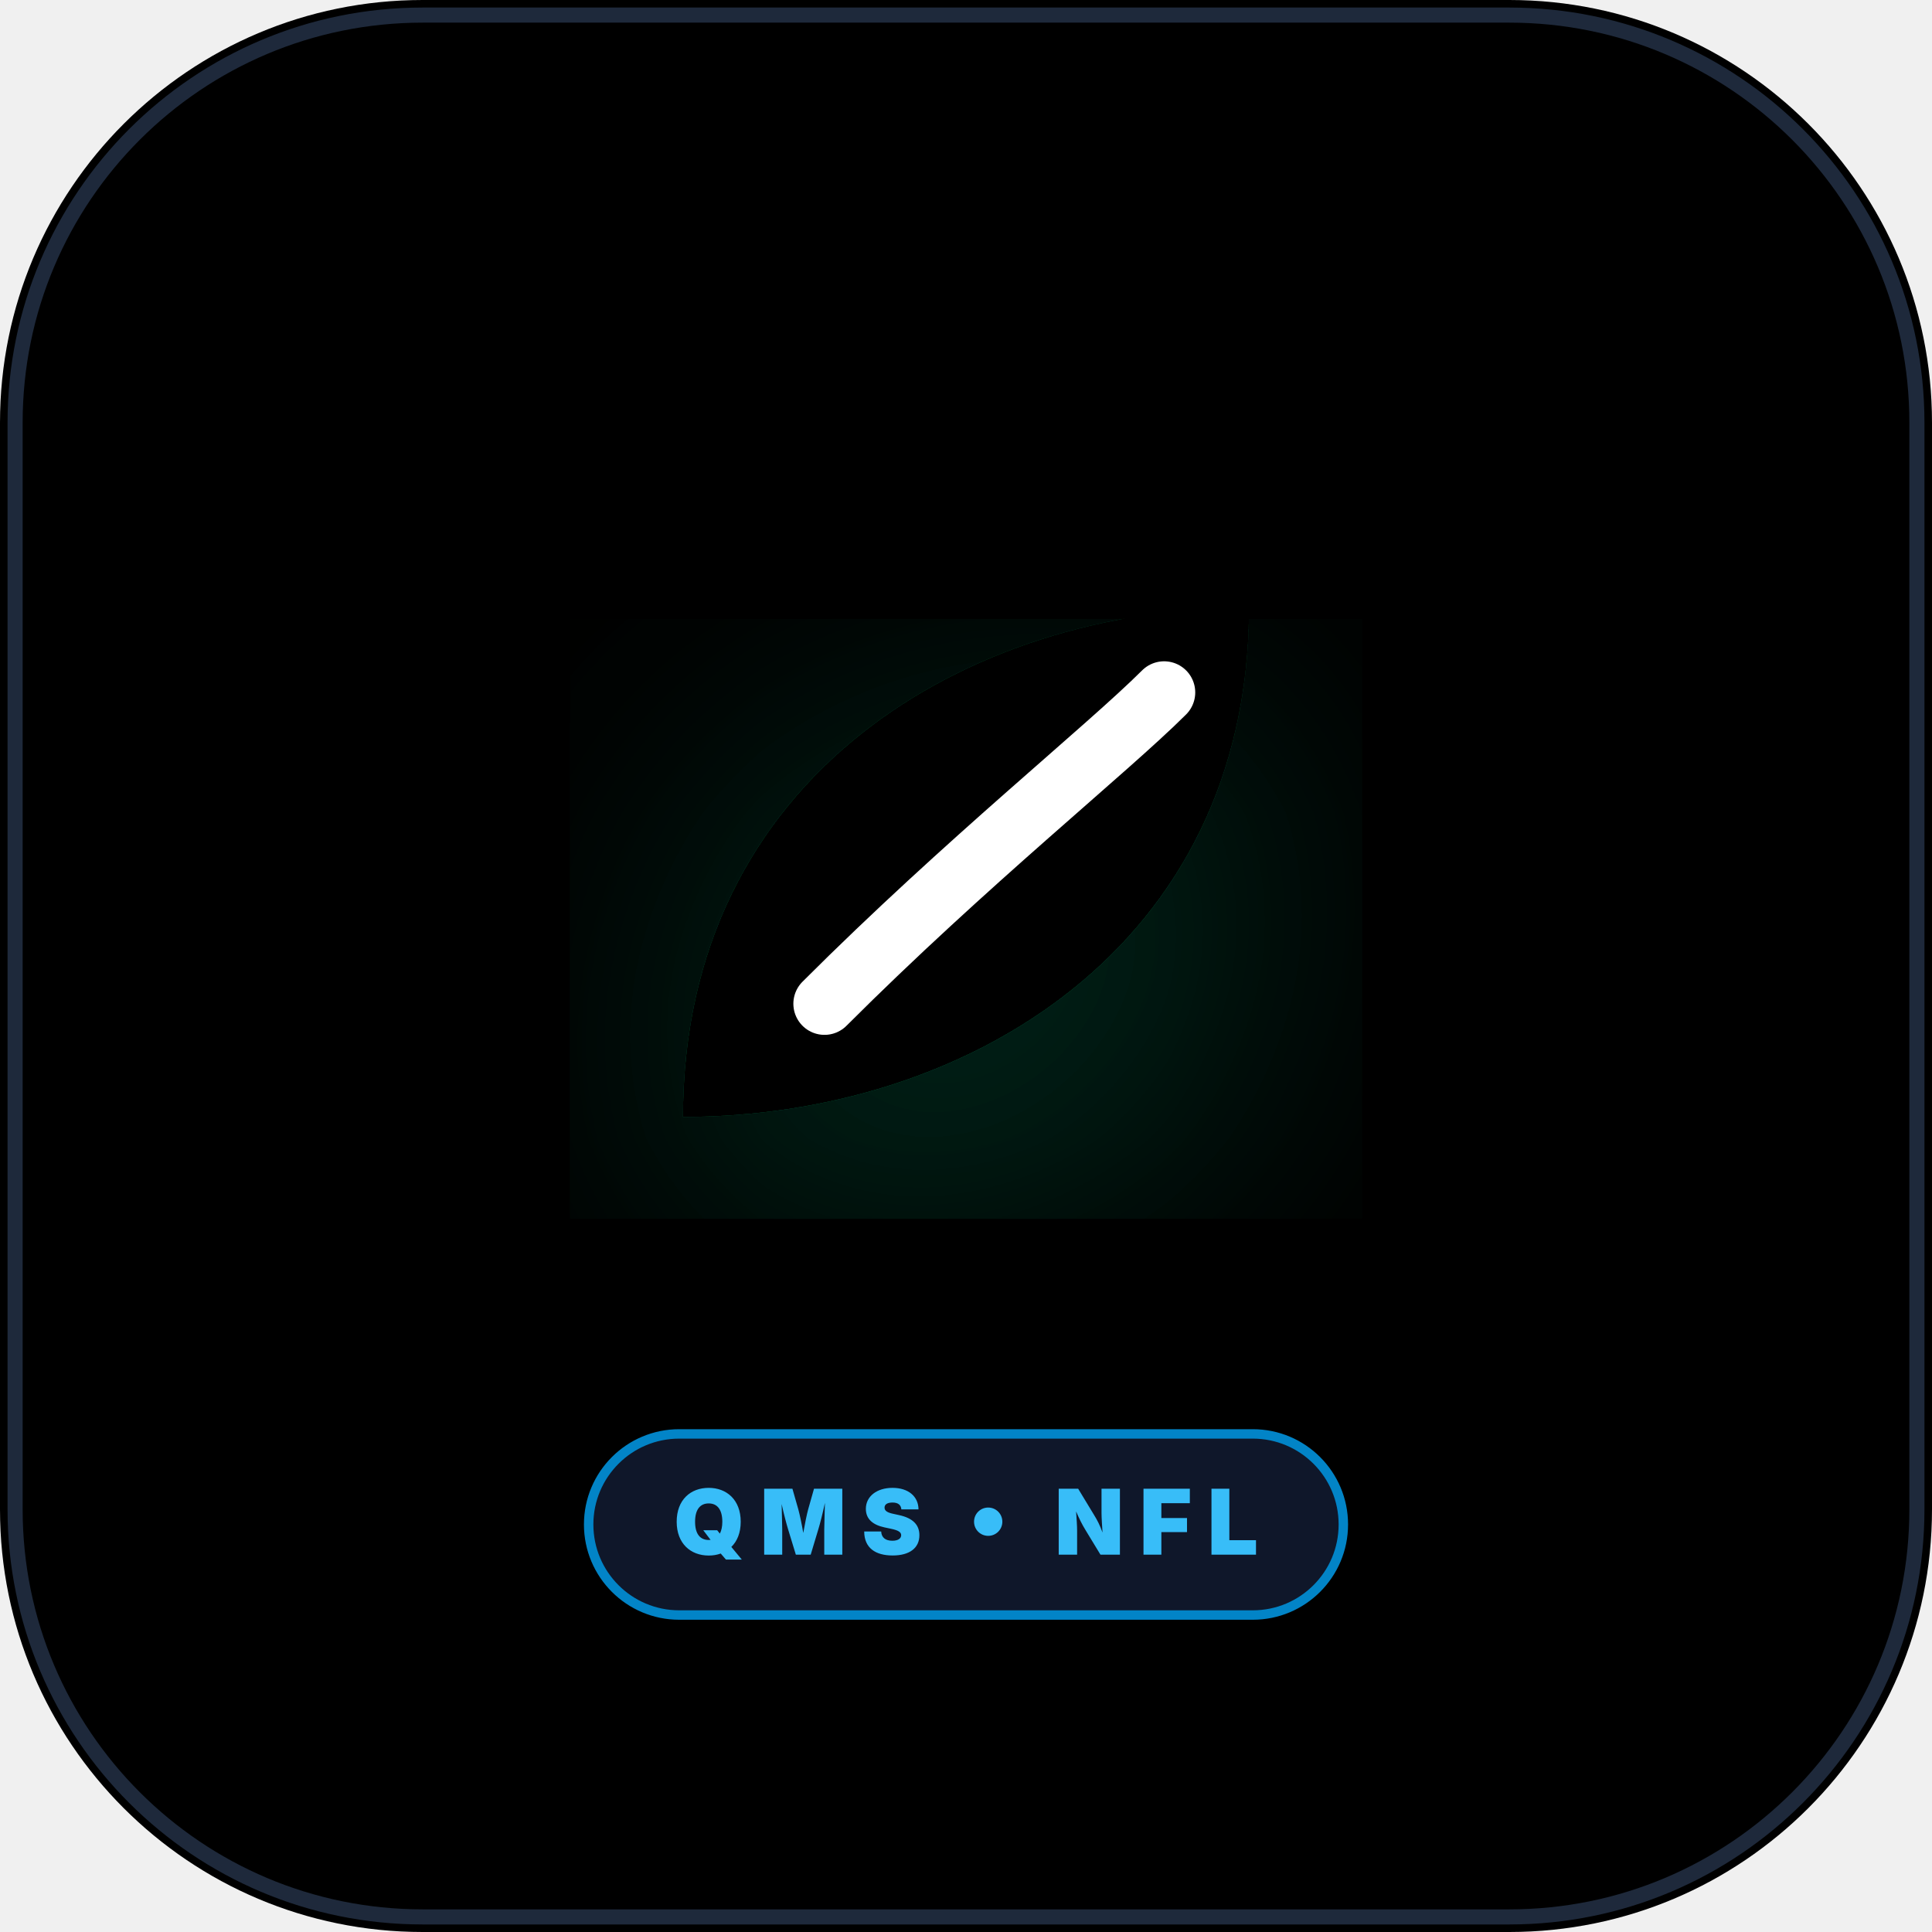
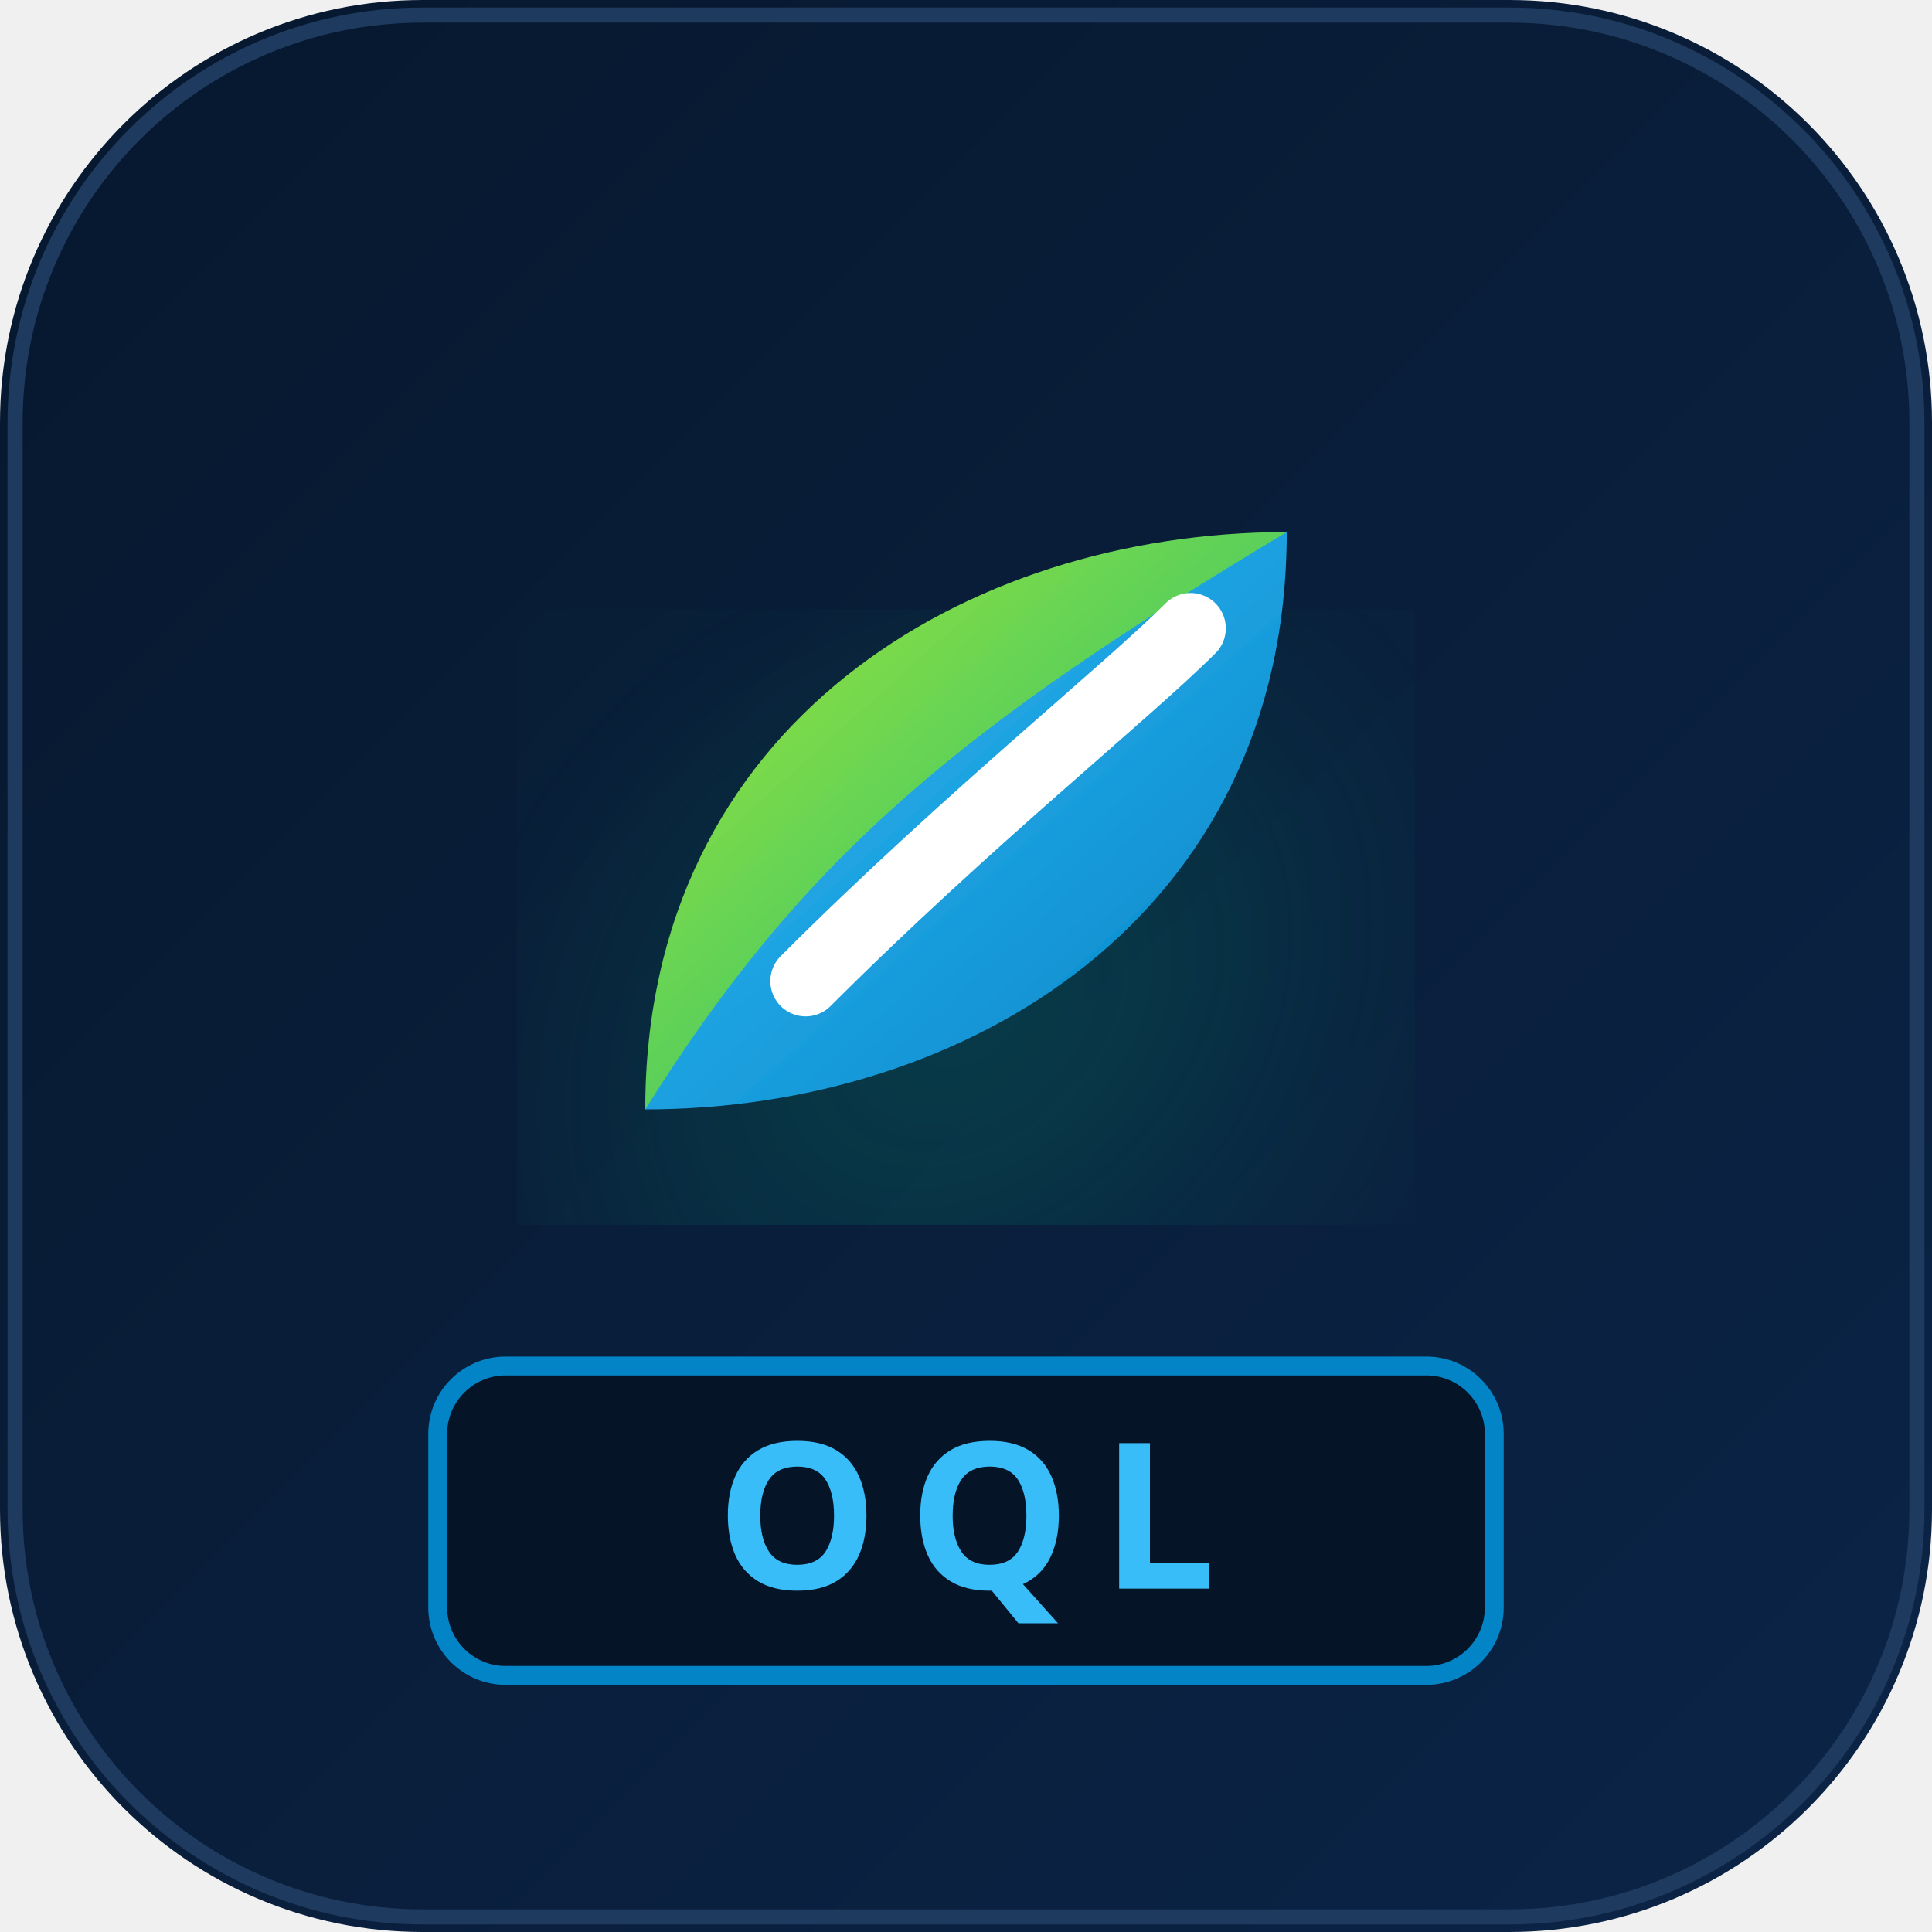
<svg xmlns="http://www.w3.org/2000/svg" viewBox="0 0 512 512" width="512" height="512">
  <defs>
    <linearGradient id="bgGrad" x1="0%" y1="0%" x2="100%" y2="100%">
-       <stop offset="0%" stopColor="#07182e" />
-       <stop offset="100%" stopColor="#0b2447" />
+       <stop offset="0%" stop-color="#07182e" />
+       <stop offset="100%" stop-color="#0b2447" />
    </linearGradient>
    <linearGradient id="greenGrad" x1="0%" y1="0%" x2="100%" y2="100%">
-       <stop offset="0%" stopColor="#a3e635" />
-       <stop offset="100%" stopColor="#10b981" />
+       <stop offset="0%" stop-color="#a3e635" />
+       <stop offset="100%" stop-color="#10b981" />
    </linearGradient>
    <linearGradient id="blueGrad" x1="0%" y1="0%" x2="100%" y2="100%">
-       <stop offset="0%" stopColor="#38bdf8" />
-       <stop offset="100%" stopColor="#0284c7" />
+       <stop offset="0%" stop-color="#38bdf8" />
+       <stop offset="100%" stop-color="#0284c7" />
    </linearGradient>
    <filter id="glow" x="-20%" y="-20%" width="140%" height="140%">
-       <feDropShadow dx="0" dy="4" stdDeviation="12" flood-color="#10b981" flood-opacity="0.35" />
+       <feDropShadow dx="0" dy="6" stdDeviation="14" flood-color="#10b981" flood-opacity="0.32" />
    </filter>
  </defs>
  <rect width="512" height="512" rx="112" fill="url(#bgGrad)" />
-   <rect width="504" height="504" x="4" y="4" rx="108" fill="none" stroke="#1e293b" stroke-width="4" />
-   <g transform="translate(106, 86) scale(7.5)" filter="url(#glow)">
+   <rect width="504" height="504" x="4" y="4" rx="108" fill="none" stroke="#1e3a5f" stroke-width="4" />
+   <g transform="translate(86, 56) scale(8.5)" filter="url(#glow)">
    <path d="M 10 28 C 10 16 20 10 30 10 C 25 18 20 22 10 28 Z" fill="url(#greenGrad)" />
    <path d="M 30 10 C 30 22 20 28 10 28 C 15 20 20 16 30 10 Z" fill="url(#blueGrad)" />
    <path d="M 15 24 C 20 19 25 15 27 13" stroke="#ffffff" stroke-width="2.2" stroke-linecap="round" />
  </g>
-   <rect x="156" y="380" width="200" height="48" rx="24" fill="#0f172a" stroke="#0284c7" stroke-width="2.5" />
-   <text x="256" y="412" font-family="system-ui, -apple-system, sans-serif" font-size="24" font-weight="900" fill="#38bdf8" text-anchor="middle" letter-spacing="4">QMS • NFL</text>
+   <rect x="116" y="362" width="280" height="82" rx="18" fill="#061428" stroke="#0284c7" stroke-width="5" />
+   <text x="256" y="421" font-family="Noto Sans, Liberation Sans, DejaVu Sans, system-ui, sans-serif" font-size="54" font-weight="900" fill="#38bdf8" text-anchor="middle" letter-spacing="8">OQL</text>
</svg>
